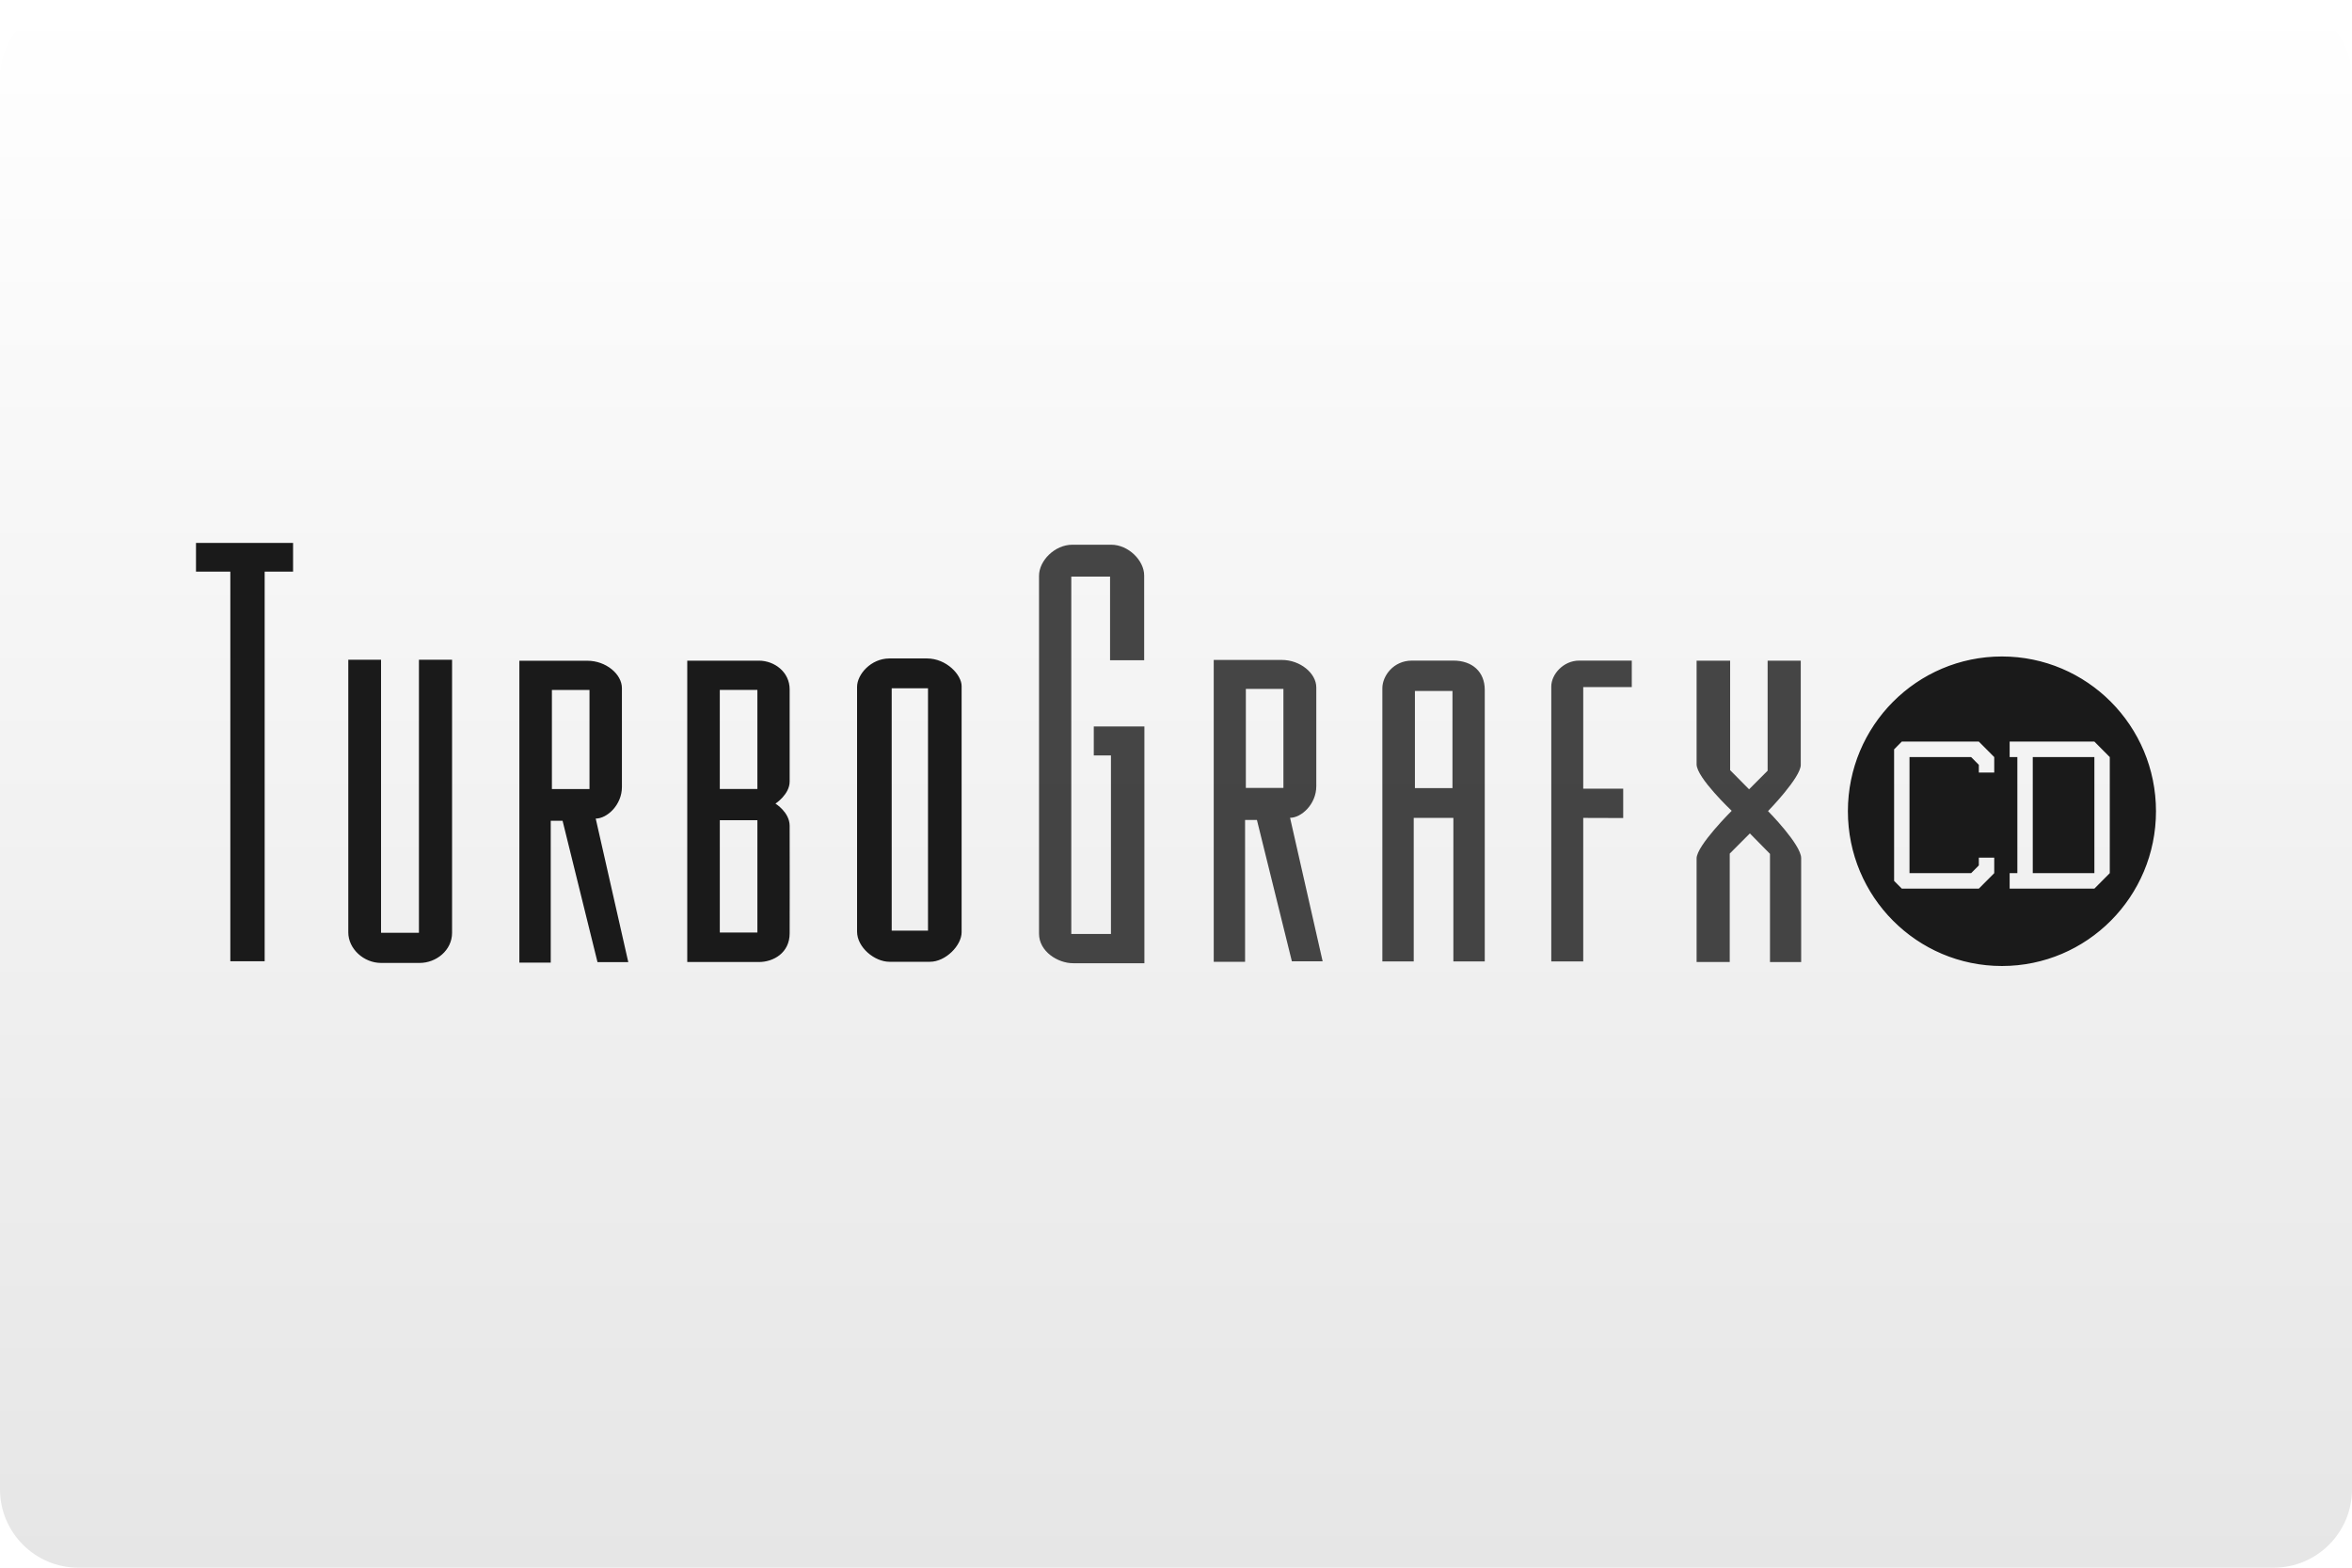
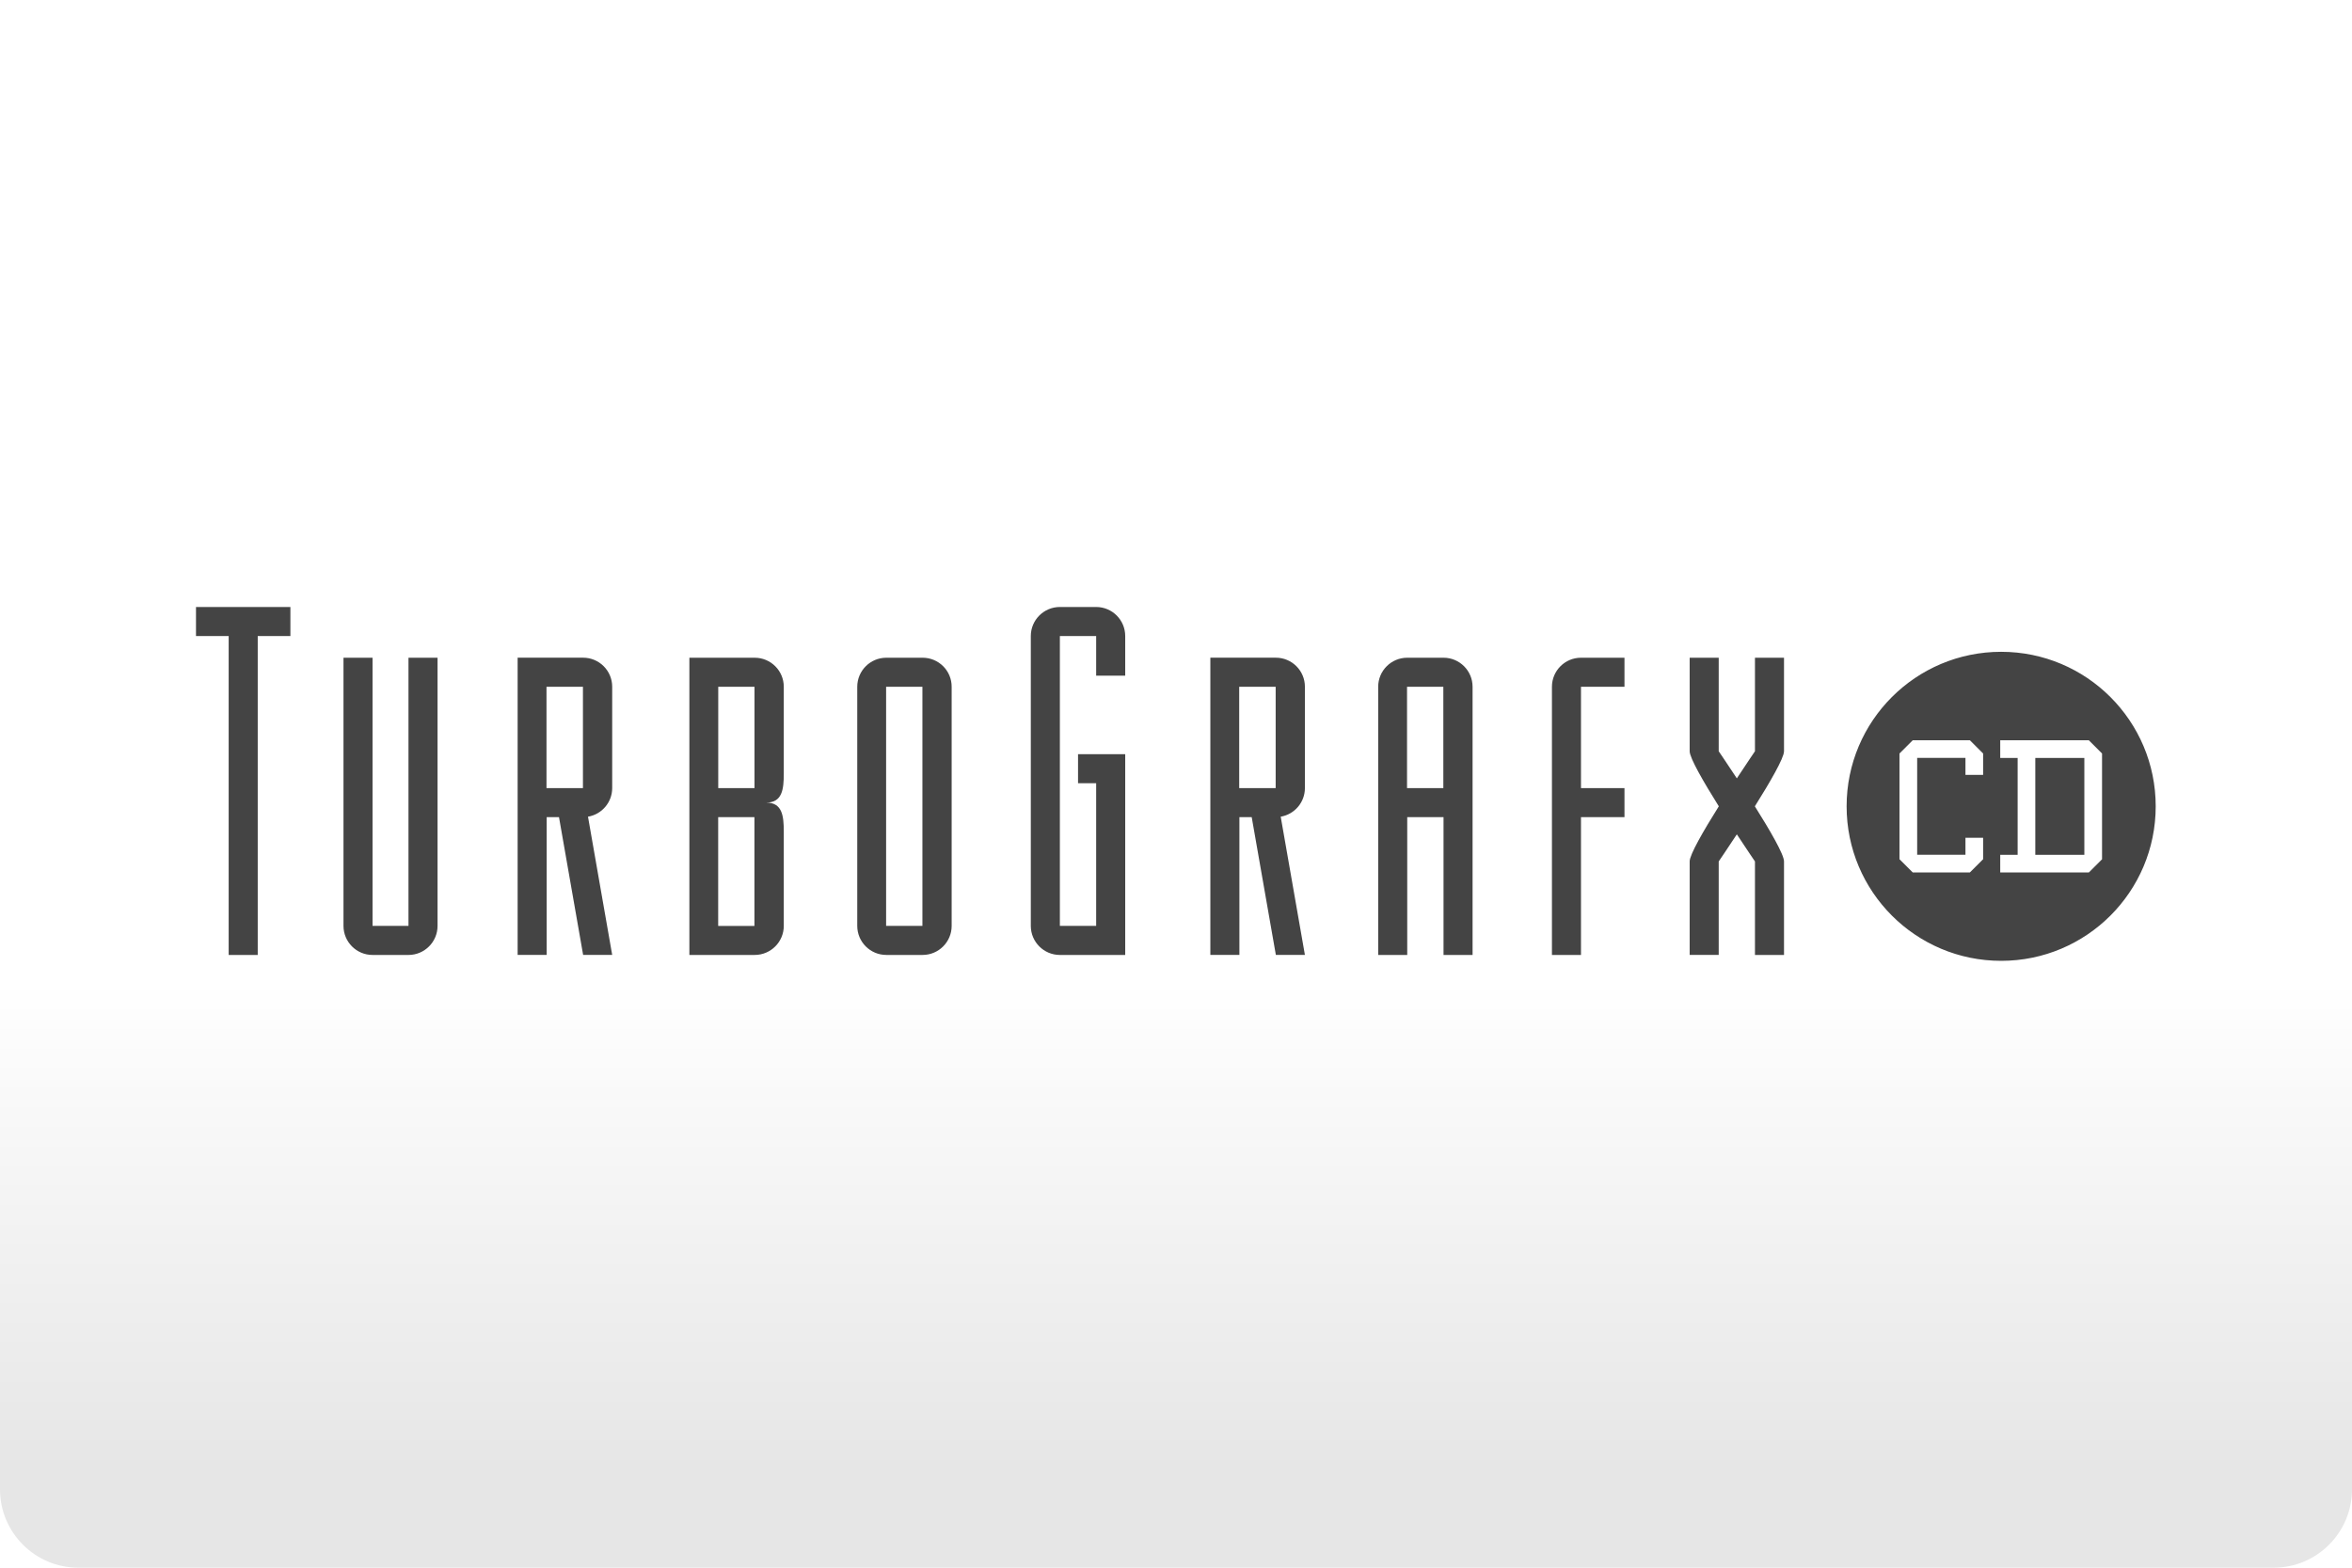
- <svg xmlns="http://www.w3.org/2000/svg" width="480" height="320" version="1.1" viewBox="0 0 480 320">
+ <svg xmlns="http://www.w3.org/2000/svg" width="480" height="320" version="1.1" viewBox="0 0 480 320" xml:space="preserve">
  <defs>
-     <linearGradient id="a" x1="81.598" x2="81.598" y2="84.667" gradientTransform="matrix(3.7795 0 0 3.7795 -.00025177 0)" gradientUnits="userSpaceOnUse">
+     <linearGradient id="a" x2="0" y1="200" y2="300" gradientUnits="userSpaceOnUse">
      <stop stop-color="#fff" offset="0" />
      <stop stop-color="#e6e6e6" offset="1" />
    </linearGradient>
  </defs>
-   <rect x="-0" y="9.1553e-8" width="480" height="320" ry="16" fill="url(#a)" stroke-linecap="square" stroke-linejoin="round" stroke-width="2" style="paint-order:stroke fill markers" />
-   <path d="m39.999 110.82v5.859h7.006v79.536h7.008v-79.536h5.799v-5.859zm368.56 23.182c-17.365 0-31.438 14.143-31.438 31.59 0 17.448 14.077 31.591 31.438 31.591 17.363 0 31.438-14.144 31.438-31.591 0-17.446-14.076-31.59-31.438-31.59zm-227.02 0.402c-3.836 0-6.627 3.294-6.627 5.801v49.958c0 3.228 3.578 6.158 6.598 6.158h8.275c3.232 0 6.463-3.353 6.463-6.029v-50.256c0-2.252-3.05-5.633-7.096-5.633h-7.613zm-110.46 0.268v55.65c0 3.345 3.152 6.234 6.683 6.234h7.894c3.344 0 6.604-2.551 6.604-6.16v-55.725h-6.763v55.725h-7.734v-55.725h-6.683zm69.177 0.186v61.512h14.617c2.96 0 6.281-1.857 6.281-5.857 0 0 0.034-19.213 0-21.971-0.028-2.762-2.897-4.506-2.897-4.506s2.897-1.886 2.897-4.508v-18.811c0-3.55-3.111-5.861-6.281-5.861h-14.617zm-34.264 0.018v61.617h6.404v-28.951h2.416l7.125 28.843h6.283l-6.644-29.295c2.294 0 5.346-2.759 5.346-6.449v-20.166c0-2.901-3.291-5.602-7.037-5.602h-13.893zm75.987 5.613h7.41v49.481h-7.41zm-35.08 0.342h7.67v20.221h-7.67zm-34.266 0.014h7.672v20.221h-7.672zm275.49 10.533h15.721l3.144 3.16v3.158h-3.144v-1.58l-1.572-1.578h-12.576v23.691h12.576l1.572-1.58v-1.578h3.144v3.158l-3.144 3.16h-15.721l-1.57-1.58v-26.852l1.57-1.58zm22.01 0h17.291l3.143 3.16v23.691l-3.143 3.16h-17.291v-3.16h1.572v-23.691h-1.572zm4.717 3.16v23.691h12.574v-23.691zm-267.95 12.881h7.67v22.928h-7.67z" fill="#1a1a1a" stroke-width=".668" />
-   <path d="m218.84 111.19c-3.594 0-6.793 3.268-6.793 6.338v73.058c0 3.633 3.833 6.029 6.945 6.029h14.559v-48.332h-10.33v5.916h3.504v36.441h-8.094v-72.941h7.91v17.066h6.963v-17.307c0-3.027-3.197-6.268-6.721-6.268h-7.943zm28.86 23.518v61.625h6.398v-28.954h2.418l7.131 28.84h6.279l-6.646-29.287c2.296 0 5.351-2.763 5.351-6.451v-20.166c0-2.901-3.297-5.607-7.039-5.607h-13.893zm40.456 0.137c-3.808 0-6.043 3.154-6.043 5.633v55.77h6.402v-29.295h8.092v29.295h6.404v-55.434c-2e-3 -3.678-2.534-5.971-6.404-5.971h-8.451zm34.109 0c-3.17 0-5.678 2.762-5.678 5.297v56.107h6.522v-29.295l8.158 0.025v-5.996h-8.158v-20.729h9.908v-5.408h-10.752zm23.98 0.015v21.156c0 2.725 7.164 9.488 7.164 9.488s-7.164 7.109-7.164 9.711v21.156h6.763v-22.132l4.107-4.121 4.107 4.174v22.08h6.363v-21.206c0-2.77-6.763-9.605-6.763-9.605s6.681-6.84 6.681-9.436v-21.264h-6.763v22.457l-3.785 3.797-3.865-3.906v-22.348h-6.846zm-91.99 5.756h7.666v20.221h-7.666zm34.504 0.426h7.666v19.83h-7.666z" fill="#1a1a1a" fill-opacity=".8" stroke-width="1.299" />
-   <style type="text/css">.st0{fill:#FC0C18;}
- 	.st1{fill:#FC0C18;}</style>
+   <rect width="480" height="320" ry="16" fill="url(#a)" />
+   <path d="m40 123.9v5.928h6.668v65.1h5.93v-65.1h6.668v-5.928h-19.27zm176.3 0c-3.272 0-5.93 2.656-5.93 5.928v59.17c0 3.272 2.658 5.93 5.93 5.93h7.406 5.93v-35.05-5.93h-9.627v5.93h3.697v29.12h-7.406v-59.17h7.406v8.086h5.93v-8.086c0-3.272-2.658-5.928-5.93-5.928h-7.406zm192.1 9.148c-17.42 0-31.54 14.12-31.54 31.54 0 17.42 14.12 31.54 31.54 31.54 17.42 0 31.54-14.12 31.54-31.54s-14.12-31.54-31.54-31.54zm-338.3 1.209v54.74c0 3.272 2.656 5.93 5.928 5.93h7.336c3.272 0 5.93-2.658 5.93-5.93v-54.74h-5.93v54.74h-7.336v-54.74h-5.928zm35.54 0v3.656 2.271 20.68 5.93 28.13h5.928v-28.13h2.512l4.928 28.13h5.93l-4.939-28.22c2.803-0.469 4.939-2.907 4.939-5.846v-20.68c0-3.272-2.658-5.928-5.93-5.928h-13.37zm35.05 0v4.762 1.166 20.68 5.93 22.2 5.93h5.928 7.408c3.272 0 5.93-2.658 5.93-5.93v-19.24c0-3.272-0.324-5.928-3.596-5.928 3.272 0 3.596-2.658 3.596-5.93v-17.71c0-3.272-2.658-5.928-5.93-5.928h-13.34zm40.19 0c-3.272 0-5.93 2.656-5.93 5.928v48.81c0 3.272 2.658 5.93 5.93 5.93h7.408c3.272 0 5.928-2.658 5.928-5.93v-48.81c0.01-3.272-2.646-5.928-5.928-5.928h-7.408zm66.13 0v3.656 2.271 20.68 5.93 28.13h5.93v-28.13h2.51l4.93 28.13h5.928l-4.938-28.22c2.803-0.469 4.938-2.907 4.938-5.846v-20.68c0-3.272-2.656-5.928-5.928-5.928h-13.37zm40.18 0c-3.272 0-5.928 2.656-5.928 5.928v20.68 5.93 28.13h5.928v-28.13h7.408v28.13h5.928v-28.13-5.93-20.68c0-3.272-2.656-5.928-5.928-5.928h-7.408zm35.46 0c-3.272 0-5.928 2.656-5.928 5.928v20.68 5.93 28.13h5.928v-28.13h8.877v-5.93h-8.877v-20.68h8.877v-5.928h-1.479-7.398zm22.18 0v19.09c0 1.386 2.876 6.335 5.949 11.24-3.084 4.908-5.949 9.856-5.949 11.24v19.09h5.928v-19.08s1.605-2.343 3.699-5.531c2.094 3.188 3.699 5.531 3.699 5.531v19.09h5.928v-19.09c0.01-1.396-2.865-6.344-5.949-11.25 3.074-4.897 5.949-9.846 5.949-11.24v-19.09h-5.928v19.09s-1.605 2.345-3.699 5.533c-2.094-3.188-3.699-5.533-3.699-5.533v-19.09h-5.928zm-233.3 5.928h7.439v20.68h-7.439v-20.68zm35.05 0h7.398v20.68h-7.398v-20.68zm34.26 0h7.408v48.81h-7.408v-48.81zm72.06 0h7.439v20.68h-7.439v-20.68zm34.25 0h7.408v20.68h-7.408v-20.68zm103.2 10.92h11.67l2.699 2.699v4.365h-3.605v-3.471h-9.855v19.78h9.855v-3.471h3.605v4.377l-2.699 2.697h-11.67l-2.697-2.697v-21.58l2.697-2.699zm17.86 0h18.08l2.699 2.699v21.59l-2.699 2.699h-18.08v-3.605h3.553v-19.78h-3.553v-3.605zm7.158 3.605v19.78h10.01v-19.78h-10.01zm-268.8 12.09h7.398v22.2h-7.398v-22.2z" fill="#444" />
</svg>
